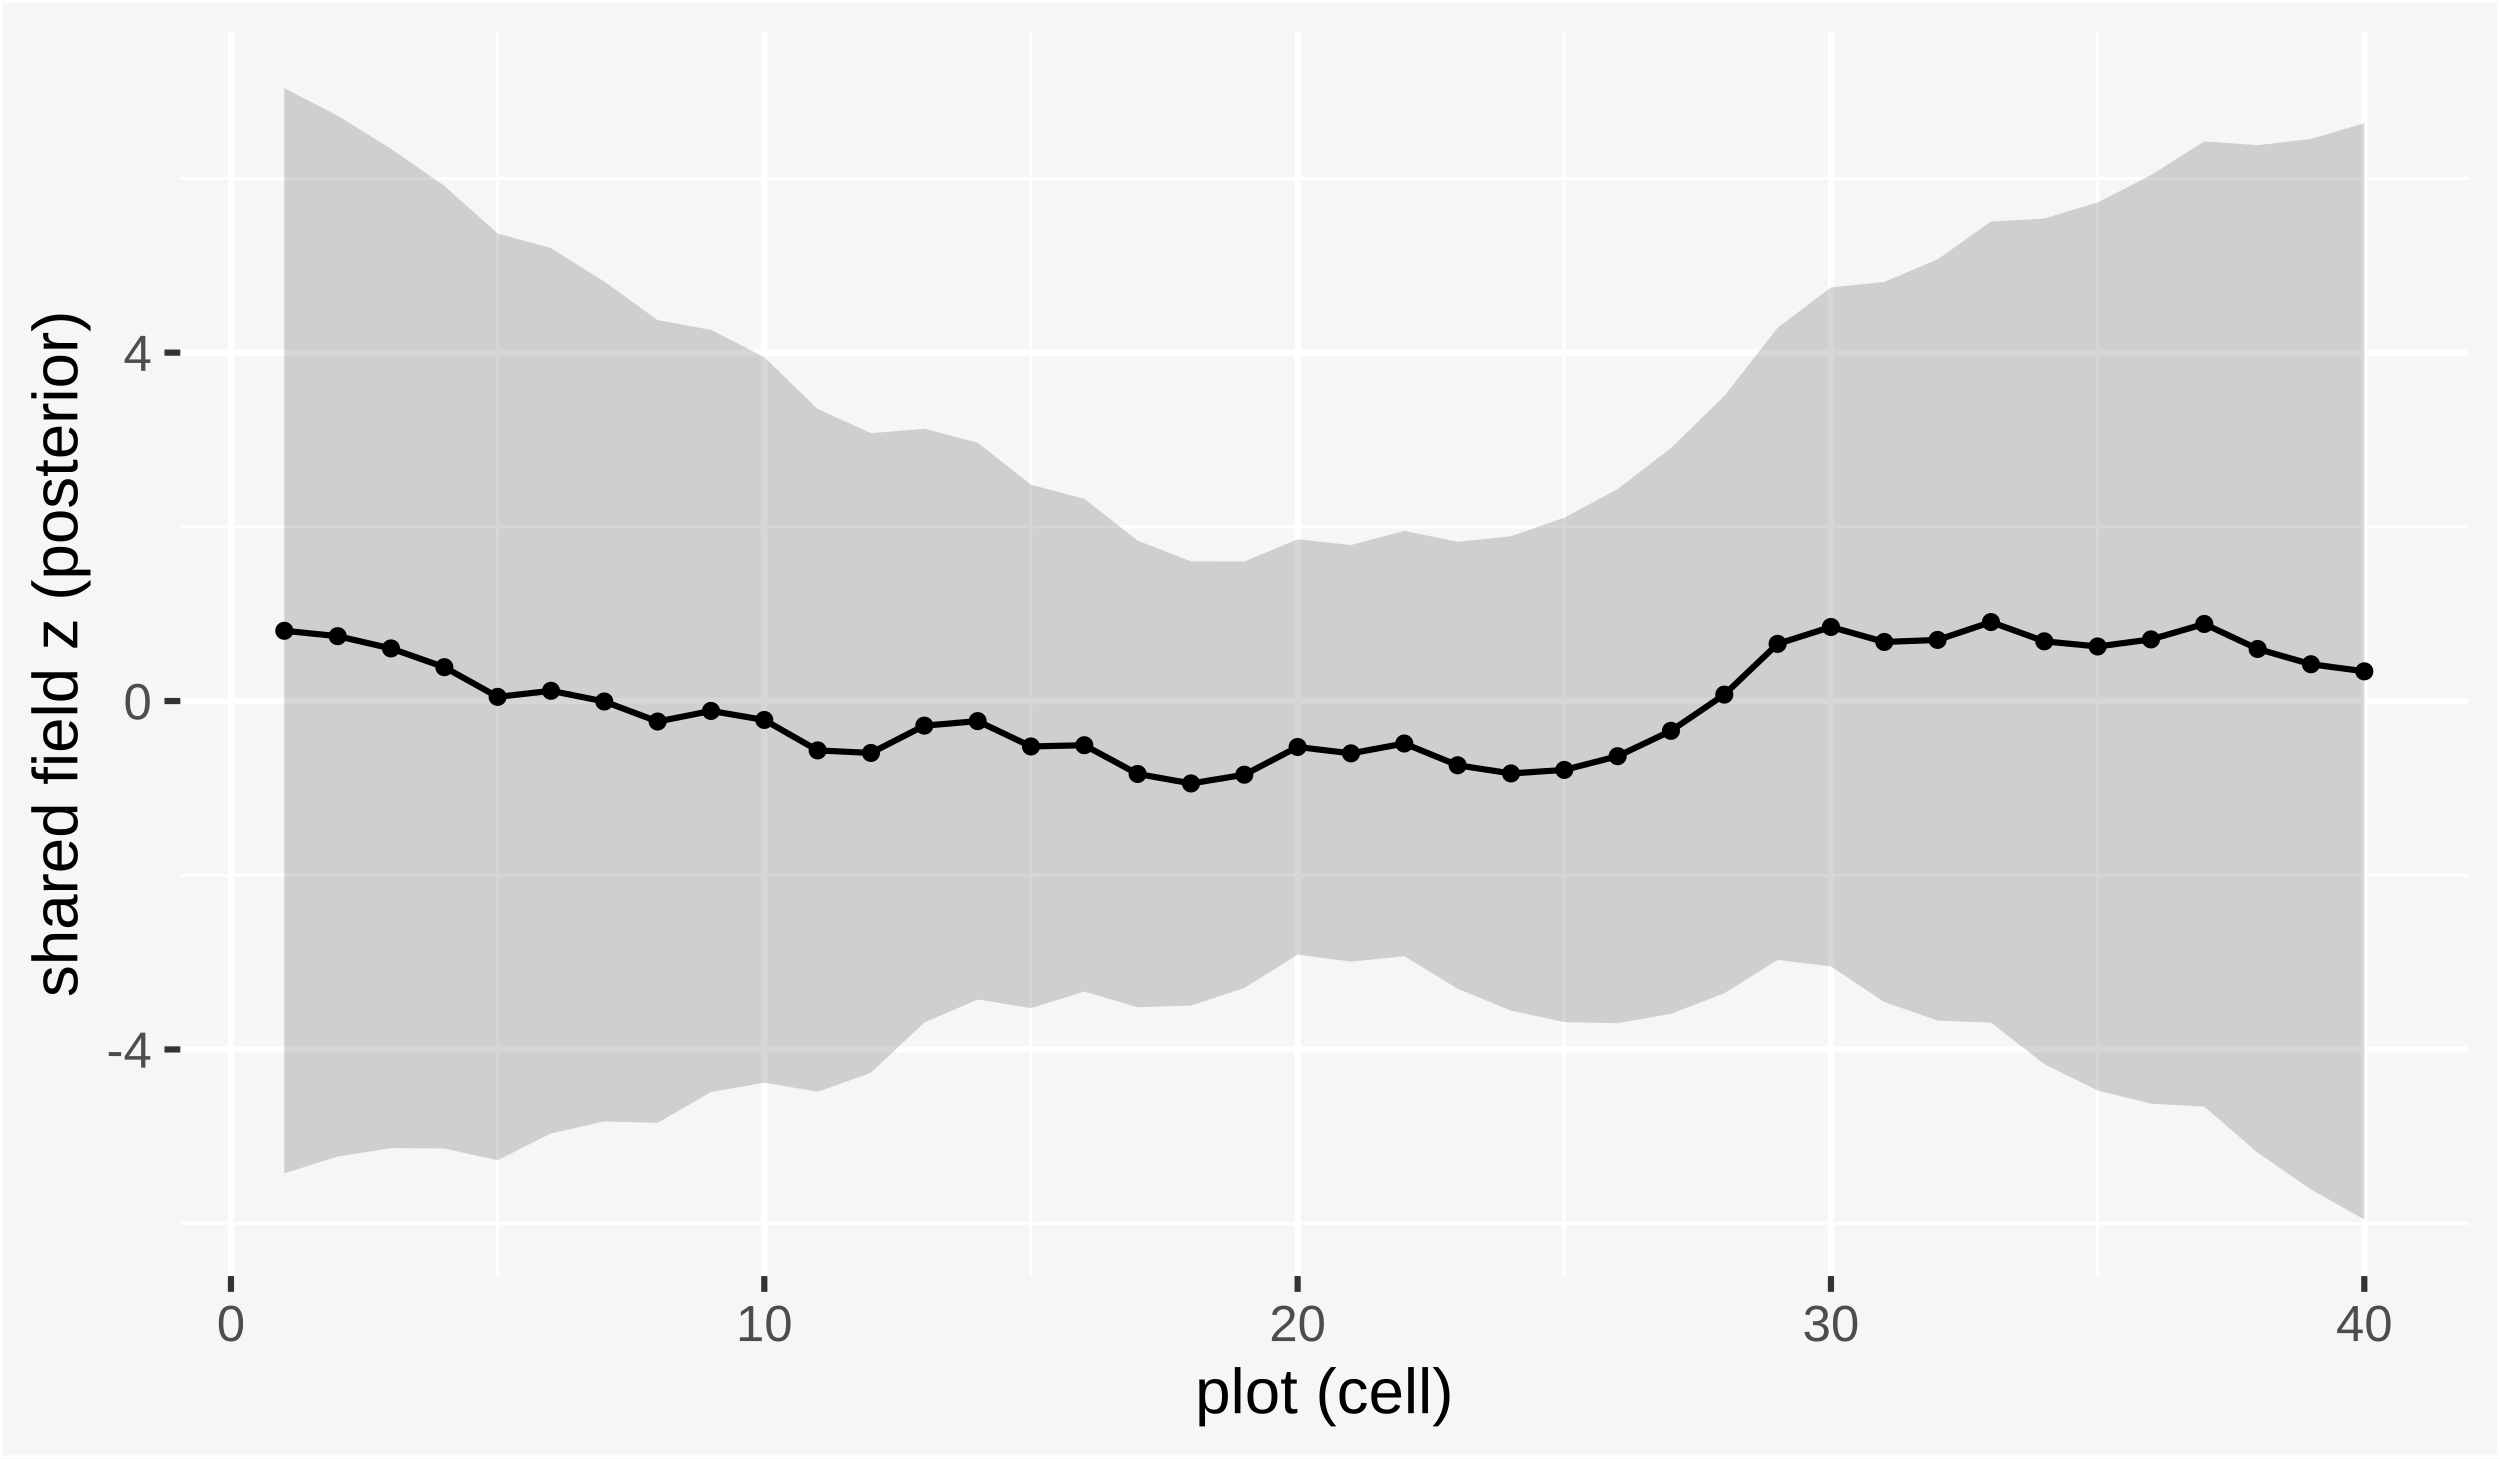
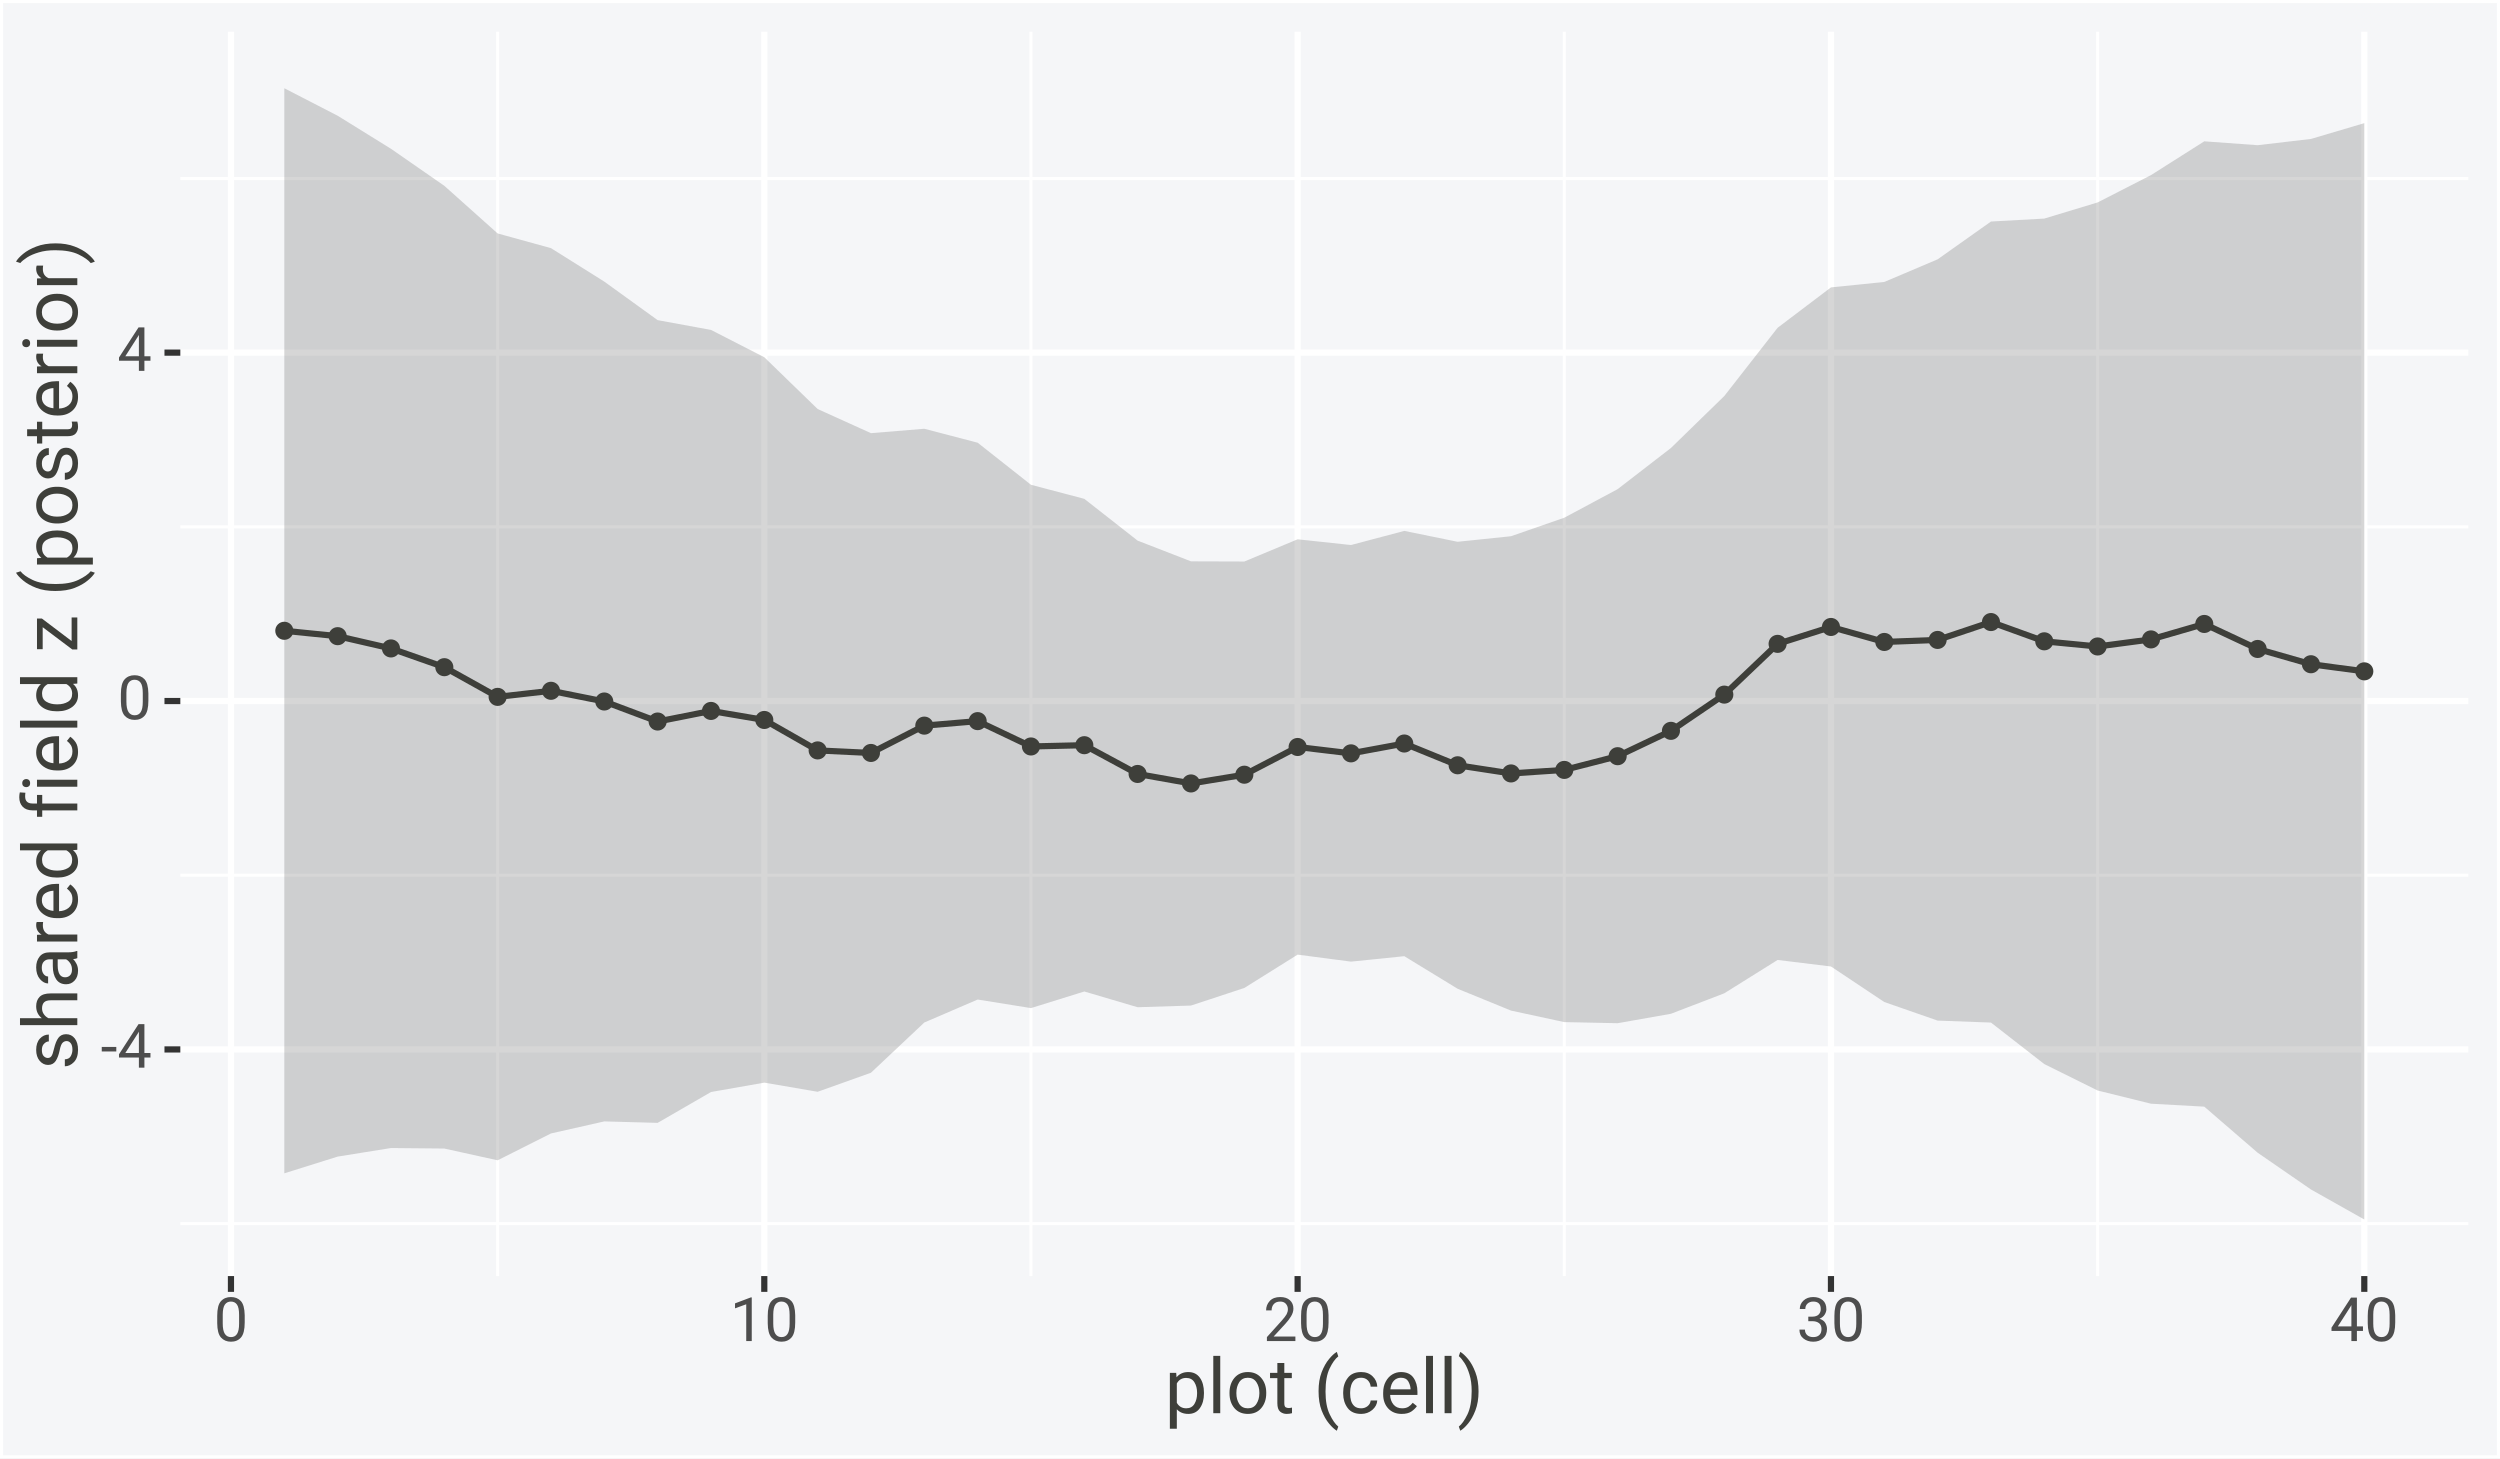
<svg xmlns="http://www.w3.org/2000/svg" width="432.00pt" height="252.00pt" viewBox="0 0 432.00 252.00">
  <g class="svglite">
    <defs>
      <style type="text/css">
-     .svglite line, .svglite polyline, .svglite polygon, .svglite path, .svglite rect, .svglite circle {
+     /* theme-aware-processed */
+     .svglite line, .svglite polyline, .svglite polygon, .svglite path, .svglite circle {
      fill: none;
-       stroke: #000000;
+       stroke: #3E3F3A;
+       stroke-linecap: round;
+       stroke-linejoin: round;
+       stroke-miterlimit: 10.00;
+     }
+     .svglite &gt; g &gt; rect {
+       fill: none;
+       stroke: #3E3F3A;
      stroke-linecap: round;
      stroke-linejoin: round;
      stroke-miterlimit: 10.00;
    }
    .svglite text {
      white-space: pre;
+       fill: #3E3F3A;
    }
    .svglite g.glyphgroup path {
      fill: inherit;
      stroke: none;
    }
  </style>
    </defs>
    <rect width="100%" height="100%" style="stroke: none; fill: #F5F6F8;" />
    <defs>
      <clipPath id="cpMC4wMHw0MzIuMDB8MC4wMHwyNTIuMDA=">
        <rect x="0.00" y="0.00" width="432.00" height="252.00" />
      </clipPath>
    </defs>
    <g clip-path="url(#cpMC4wMHw0MzIuMDB8MC4wMHwyNTIuMDA=)">
      <rect x="0" y="0.00" width="432.00" height="252.00" style="stroke-width: 1.07; stroke: #FFFFFF;" />
    </g>
    <defs>
      <clipPath id="cpMzEuMTZ8NDI2LjUyfDUuNDh8MjIwLjUw">
        <rect x="31.16" y="5.48" width="395.36" height="215.02" />
      </clipPath>
    </defs>
    <g clip-path="url(#cpMzEuMTZ8NDI2LjUyfDUuNDh8MjIwLjUw)">
-       <rect x="31.16" y="5.48" width="395.36" height="215.02" style="stroke-width: 1.07; stroke: none;" />
-       <polyline points="31.16,211.44 426.52,211.44 " style="stroke-width: 0.53; stroke: #FFFFFF; stroke-linecap: butt;" />
+       <rect x="31.16" y="5.48" width="395.36" height="215.02" style="stroke-width: 1.07; stroke: none;" /> fill: #F5F6F8;' /&gt;
+ <polyline points="31.16,211.44 426.52,211.44 " style="stroke-width: 0.53; stroke: #FFFFFF; stroke-linecap: butt;" />
      <polyline points="31.16,151.24 426.52,151.24 " style="stroke-width: 0.53; stroke: #FFFFFF; stroke-linecap: butt;" />
      <polyline points="31.16,91.04 426.52,91.04 " style="stroke-width: 0.53; stroke: #FFFFFF; stroke-linecap: butt;" />
      <polyline points="31.16,30.85 426.52,30.85 " style="stroke-width: 0.53; stroke: #FFFFFF; stroke-linecap: butt;" />
      <polyline points="85.99,220.50 85.99,5.48 " style="stroke-width: 0.53; stroke: #FFFFFF; stroke-linecap: butt;" />
      <polyline points="178.15,220.50 178.15,5.48 " style="stroke-width: 0.53; stroke: #FFFFFF; stroke-linecap: butt;" />
      <polyline points="270.31,220.50 270.31,5.48 " style="stroke-width: 0.53; stroke: #FFFFFF; stroke-linecap: butt;" />
      <polyline points="362.47,220.50 362.47,5.48 " style="stroke-width: 0.53; stroke: #FFFFFF; stroke-linecap: butt;" />
      <polyline points="31.16,181.34 426.52,181.34 " style="stroke-width: 1.07; stroke: #FFFFFF; stroke-linecap: butt;" />
      <polyline points="31.16,121.14 426.52,121.14 " style="stroke-width: 1.07; stroke: #FFFFFF; stroke-linecap: butt;" />
      <polyline points="31.16,60.94 426.52,60.94 " style="stroke-width: 1.07; stroke: #FFFFFF; stroke-linecap: butt;" />
      <polyline points="39.91,220.50 39.91,5.48 " style="stroke-width: 1.07; stroke: #FFFFFF; stroke-linecap: butt;" />
      <polyline points="132.07,220.50 132.07,5.48 " style="stroke-width: 1.07; stroke: #FFFFFF; stroke-linecap: butt;" />
      <polyline points="224.23,220.50 224.23,5.48 " style="stroke-width: 1.07; stroke: #FFFFFF; stroke-linecap: butt;" />
      <polyline points="316.39,220.50 316.39,5.48 " style="stroke-width: 1.07; stroke: #FFFFFF; stroke-linecap: butt;" />
      <polyline points="408.55,220.50 408.55,5.48 " style="stroke-width: 1.07; stroke: #FFFFFF; stroke-linecap: butt;" />
      <polygon points="49.13,15.25 58.35,20.00 67.56,25.71 76.78,32.11 85.99,40.34 95.21,42.88 104.42,48.66 113.64,55.32 122.86,57.01 132.07,61.73 141.29,70.68 150.50,74.85 159.72,74.09 168.94,76.50 178.15,83.77 187.37,86.20 196.58,93.42 205.80,97.00 215.02,97.03 224.23,93.19 233.45,94.18 242.66,91.74 251.88,93.62 261.10,92.66 270.31,89.46 279.53,84.52 288.74,77.41 297.96,68.43 307.17,56.64 316.39,49.66 325.61,48.72 334.82,44.81 344.04,38.28 353.25,37.77 362.47,34.98 371.69,30.26 380.90,24.42 390.12,25.09 399.33,24.01 408.55,21.28 408.55,210.73 399.33,205.54 390.12,199.19 380.90,191.23 371.69,190.72 362.47,188.44 353.25,183.87 344.04,176.70 334.82,176.36 325.61,173.15 316.39,167.01 307.17,165.88 297.96,171.64 288.74,175.18 279.53,176.81 270.31,176.62 261.10,174.63 251.88,170.86 242.66,165.23 233.45,166.17 224.23,164.96 215.02,170.72 205.80,173.76 196.58,174.05 187.37,171.33 178.15,174.20 168.94,172.72 159.72,176.69 150.50,185.37 141.29,188.66 132.07,187.08 122.86,188.70 113.64,194.03 104.42,193.78 95.21,195.86 85.99,200.50 76.78,198.47 67.56,198.38 58.35,199.86 49.13,202.75 " style="stroke-width: 0.00; stroke: none; stroke-linecap: butt; fill: #333333; fill-opacity: 0.20;" />
      <polyline points="49.13,15.25 58.35,20.00 67.56,25.71 76.78,32.11 85.99,40.34 95.21,42.88 104.42,48.66 113.64,55.32 122.86,57.01 132.07,61.73 141.29,70.68 150.50,74.85 159.72,74.09 168.94,76.50 178.15,83.77 187.37,86.20 196.58,93.42 205.80,97.00 215.02,97.03 224.23,93.19 233.45,94.18 242.66,91.74 251.88,93.62 261.10,92.66 270.31,89.46 279.53,84.52 288.74,77.41 297.96,68.43 307.17,56.64 316.39,49.66 325.61,48.72 334.82,44.81 344.04,38.28 353.25,37.77 362.47,34.98 371.69,30.26 380.90,24.42 390.12,25.09 399.33,24.01 408.55,21.28 " style="stroke-width: 1.07; stroke: none; stroke-linecap: butt;" />
      <polyline points="408.55,210.73 399.33,205.54 390.12,199.19 380.90,191.23 371.69,190.72 362.47,188.44 353.25,183.87 344.04,176.70 334.82,176.36 325.61,173.15 316.39,167.01 307.17,165.88 297.96,171.64 288.74,175.18 279.53,176.81 270.31,176.62 261.10,174.63 251.88,170.86 242.66,165.23 233.45,166.17 224.23,164.96 215.02,170.72 205.80,173.76 196.58,174.05 187.37,171.33 178.15,174.20 168.94,172.72 159.72,176.69 150.50,185.37 141.29,188.66 132.07,187.08 122.86,188.70 113.64,194.03 104.42,193.78 95.21,195.86 85.99,200.50 76.78,198.47 67.56,198.38 58.35,199.86 49.13,202.75 " style="stroke-width: 1.07; stroke: none; stroke-linecap: butt;" />
      <polyline points="49.13,109.00 58.35,109.93 67.56,112.05 76.78,115.29 85.99,120.42 95.21,119.37 104.42,121.22 113.64,124.68 122.86,122.85 132.07,124.41 141.29,129.67 150.50,130.11 159.72,125.39 168.94,124.61 178.15,128.99 187.37,128.77 196.58,133.74 205.80,135.38 215.02,133.87 224.23,129.08 233.45,130.18 242.66,128.48 251.88,132.24 261.10,133.65 270.31,133.04 279.53,130.67 288.74,126.29 297.96,120.03 307.17,111.26 316.39,108.34 325.61,110.93 334.82,110.58 344.04,107.49 353.25,110.82 362.47,111.71 371.69,110.49 380.90,107.82 390.12,112.14 399.33,114.78 408.55,116.01 " style="stroke-width: 1.07; stroke-linecap: butt;" />
-       <circle cx="49.13" cy="109.00" r="1.21" style="stroke-width: 0.71; fill: #000000;" />
-       <circle cx="58.35" cy="109.93" r="1.21" style="stroke-width: 0.71; fill: #000000;" />
-       <circle cx="67.56" cy="112.05" r="1.21" style="stroke-width: 0.71; fill: #000000;" />
-       <circle cx="76.78" cy="115.29" r="1.21" style="stroke-width: 0.71; fill: #000000;" />
-       <circle cx="85.99" cy="120.42" r="1.21" style="stroke-width: 0.71; fill: #000000;" />
-       <circle cx="95.21" cy="119.37" r="1.21" style="stroke-width: 0.71; fill: #000000;" />
-       <circle cx="104.42" cy="121.22" r="1.21" style="stroke-width: 0.71; fill: #000000;" />
-       <circle cx="113.64" cy="124.68" r="1.21" style="stroke-width: 0.71; fill: #000000;" />
-       <circle cx="122.86" cy="122.85" r="1.21" style="stroke-width: 0.71; fill: #000000;" />
-       <circle cx="132.07" cy="124.41" r="1.21" style="stroke-width: 0.71; fill: #000000;" />
-       <circle cx="141.29" cy="129.67" r="1.21" style="stroke-width: 0.71; fill: #000000;" />
-       <circle cx="150.50" cy="130.11" r="1.21" style="stroke-width: 0.71; fill: #000000;" />
-       <circle cx="159.72" cy="125.39" r="1.21" style="stroke-width: 0.71; fill: #000000;" />
-       <circle cx="168.94" cy="124.61" r="1.21" style="stroke-width: 0.71; fill: #000000;" />
-       <circle cx="178.15" cy="128.99" r="1.21" style="stroke-width: 0.71; fill: #000000;" />
-       <circle cx="187.37" cy="128.77" r="1.21" style="stroke-width: 0.71; fill: #000000;" />
-       <circle cx="196.58" cy="133.74" r="1.21" style="stroke-width: 0.71; fill: #000000;" />
-       <circle cx="205.80" cy="135.38" r="1.21" style="stroke-width: 0.71; fill: #000000;" />
-       <circle cx="215.02" cy="133.87" r="1.21" style="stroke-width: 0.71; fill: #000000;" />
-       <circle cx="224.23" cy="129.08" r="1.21" style="stroke-width: 0.71; fill: #000000;" />
-       <circle cx="233.45" cy="130.18" r="1.21" style="stroke-width: 0.71; fill: #000000;" />
-       <circle cx="242.66" cy="128.48" r="1.21" style="stroke-width: 0.71; fill: #000000;" />
-       <circle cx="251.88" cy="132.24" r="1.21" style="stroke-width: 0.71; fill: #000000;" />
-       <circle cx="261.10" cy="133.65" r="1.21" style="stroke-width: 0.71; fill: #000000;" />
-       <circle cx="270.31" cy="133.04" r="1.21" style="stroke-width: 0.71; fill: #000000;" />
-       <circle cx="279.53" cy="130.67" r="1.21" style="stroke-width: 0.71; fill: #000000;" />
-       <circle cx="288.74" cy="126.29" r="1.21" style="stroke-width: 0.71; fill: #000000;" />
-       <circle cx="297.96" cy="120.03" r="1.21" style="stroke-width: 0.71; fill: #000000;" />
-       <circle cx="307.17" cy="111.26" r="1.21" style="stroke-width: 0.71; fill: #000000;" />
-       <circle cx="316.39" cy="108.34" r="1.21" style="stroke-width: 0.71; fill: #000000;" />
-       <circle cx="325.61" cy="110.93" r="1.21" style="stroke-width: 0.71; fill: #000000;" />
-       <circle cx="334.82" cy="110.58" r="1.21" style="stroke-width: 0.71; fill: #000000;" />
-       <circle cx="344.04" cy="107.49" r="1.21" style="stroke-width: 0.71; fill: #000000;" />
-       <circle cx="353.25" cy="110.82" r="1.21" style="stroke-width: 0.71; fill: #000000;" />
-       <circle cx="362.47" cy="111.71" r="1.21" style="stroke-width: 0.71; fill: #000000;" />
-       <circle cx="371.69" cy="110.49" r="1.21" style="stroke-width: 0.71; fill: #000000;" />
-       <circle cx="380.90" cy="107.82" r="1.21" style="stroke-width: 0.71; fill: #000000;" />
-       <circle cx="390.12" cy="112.14" r="1.21" style="stroke-width: 0.71; fill: #000000;" />
-       <circle cx="399.33" cy="114.78" r="1.21" style="stroke-width: 0.71; fill: #000000;" />
-       <circle cx="408.55" cy="116.01" r="1.21" style="stroke-width: 0.71; fill: #000000;" />
+       <circle class="theme-fill-fg" cx="49.13" cy="109.00" r="1.21" style="stroke-width: 0.71; fill: #3E3F3A;" />
+       <circle class="theme-fill-fg" cx="58.35" cy="109.93" r="1.21" style="stroke-width: 0.71; fill: #3E3F3A;" />
+       <circle class="theme-fill-fg" cx="67.56" cy="112.05" r="1.21" style="stroke-width: 0.71; fill: #3E3F3A;" />
+       <circle class="theme-fill-fg" cx="76.78" cy="115.29" r="1.21" style="stroke-width: 0.71; fill: #3E3F3A;" />
+       <circle class="theme-fill-fg" cx="85.99" cy="120.42" r="1.21" style="stroke-width: 0.71; fill: #3E3F3A;" />
+       <circle class="theme-fill-fg" cx="95.21" cy="119.37" r="1.21" style="stroke-width: 0.71; fill: #3E3F3A;" />
+       <circle class="theme-fill-fg" cx="104.42" cy="121.22" r="1.21" style="stroke-width: 0.71; fill: #3E3F3A;" />
+       <circle class="theme-fill-fg" cx="113.64" cy="124.68" r="1.21" style="stroke-width: 0.71; fill: #3E3F3A;" />
+       <circle class="theme-fill-fg" cx="122.86" cy="122.85" r="1.21" style="stroke-width: 0.71; fill: #3E3F3A;" />
+       <circle class="theme-fill-fg" cx="132.07" cy="124.41" r="1.21" style="stroke-width: 0.71; fill: #3E3F3A;" />
+       <circle class="theme-fill-fg" cx="141.29" cy="129.67" r="1.21" style="stroke-width: 0.71; fill: #3E3F3A;" />
+       <circle class="theme-fill-fg" cx="150.50" cy="130.11" r="1.21" style="stroke-width: 0.71; fill: #3E3F3A;" />
+       <circle class="theme-fill-fg" cx="159.72" cy="125.39" r="1.21" style="stroke-width: 0.71; fill: #3E3F3A;" />
+       <circle class="theme-fill-fg" cx="168.94" cy="124.61" r="1.21" style="stroke-width: 0.71; fill: #3E3F3A;" />
+       <circle class="theme-fill-fg" cx="178.15" cy="128.99" r="1.21" style="stroke-width: 0.71; fill: #3E3F3A;" />
+       <circle class="theme-fill-fg" cx="187.37" cy="128.77" r="1.21" style="stroke-width: 0.71; fill: #3E3F3A;" />
+       <circle class="theme-fill-fg" cx="196.58" cy="133.74" r="1.21" style="stroke-width: 0.71; fill: #3E3F3A;" />
+       <circle class="theme-fill-fg" cx="205.80" cy="135.38" r="1.21" style="stroke-width: 0.71; fill: #3E3F3A;" />
+       <circle class="theme-fill-fg" cx="215.02" cy="133.87" r="1.21" style="stroke-width: 0.71; fill: #3E3F3A;" />
+       <circle class="theme-fill-fg" cx="224.23" cy="129.08" r="1.21" style="stroke-width: 0.71; fill: #3E3F3A;" />
+       <circle class="theme-fill-fg" cx="233.45" cy="130.18" r="1.21" style="stroke-width: 0.71; fill: #3E3F3A;" />
+       <circle class="theme-fill-fg" cx="242.66" cy="128.48" r="1.21" style="stroke-width: 0.71; fill: #3E3F3A;" />
+       <circle class="theme-fill-fg" cx="251.88" cy="132.24" r="1.21" style="stroke-width: 0.71; fill: #3E3F3A;" />
+       <circle class="theme-fill-fg" cx="261.10" cy="133.65" r="1.21" style="stroke-width: 0.71; fill: #3E3F3A;" />
+       <circle class="theme-fill-fg" cx="270.31" cy="133.04" r="1.21" style="stroke-width: 0.71; fill: #3E3F3A;" />
+       <circle class="theme-fill-fg" cx="279.53" cy="130.67" r="1.21" style="stroke-width: 0.71; fill: #3E3F3A;" />
+       <circle class="theme-fill-fg" cx="288.74" cy="126.29" r="1.21" style="stroke-width: 0.71; fill: #3E3F3A;" />
+       <circle class="theme-fill-fg" cx="297.96" cy="120.03" r="1.21" style="stroke-width: 0.71; fill: #3E3F3A;" />
+       <circle class="theme-fill-fg" cx="307.17" cy="111.26" r="1.21" style="stroke-width: 0.71; fill: #3E3F3A;" />
+       <circle class="theme-fill-fg" cx="316.39" cy="108.34" r="1.21" style="stroke-width: 0.71; fill: #3E3F3A;" />
+       <circle class="theme-fill-fg" cx="325.61" cy="110.93" r="1.21" style="stroke-width: 0.71; fill: #3E3F3A;" />
+       <circle class="theme-fill-fg" cx="334.82" cy="110.58" r="1.21" style="stroke-width: 0.71; fill: #3E3F3A;" />
+       <circle class="theme-fill-fg" cx="344.04" cy="107.49" r="1.21" style="stroke-width: 0.71; fill: #3E3F3A;" />
+       <circle class="theme-fill-fg" cx="353.25" cy="110.82" r="1.21" style="stroke-width: 0.71; fill: #3E3F3A;" />
+       <circle class="theme-fill-fg" cx="362.47" cy="111.71" r="1.21" style="stroke-width: 0.71; fill: #3E3F3A;" />
+       <circle class="theme-fill-fg" cx="371.69" cy="110.49" r="1.21" style="stroke-width: 0.71; fill: #3E3F3A;" />
+       <circle class="theme-fill-fg" cx="380.90" cy="107.82" r="1.21" style="stroke-width: 0.71; fill: #3E3F3A;" />
+       <circle class="theme-fill-fg" cx="390.12" cy="112.14" r="1.21" style="stroke-width: 0.71; fill: #3E3F3A;" />
+       <circle class="theme-fill-fg" cx="399.33" cy="114.78" r="1.21" style="stroke-width: 0.71; fill: #3E3F3A;" />
+       <circle class="theme-fill-fg" cx="408.55" cy="116.01" r="1.21" style="stroke-width: 0.71; fill: #3E3F3A;" />
    </g>
    <g clip-path="url(#cpMC4wMHw0MzIuMDB8MC4wMHwyNTIuMDA=)">
-       <text x="26.23" y="184.49" text-anchor="end" style="font-size: 8.80px;fill: #4D4D4D; font-family: &quot;Arial&quot;;" textLength="7.81px" lengthAdjust="spacingAndGlyphs">-4</text>
-       <text x="26.23" y="124.29" text-anchor="end" style="font-size: 8.80px;fill: #4D4D4D; font-family: &quot;Arial&quot;;" textLength="4.89px" lengthAdjust="spacingAndGlyphs">0</text>
-       <text x="26.23" y="64.09" text-anchor="end" style="font-size: 8.80px;fill: #4D4D4D; font-family: &quot;Arial&quot;;" textLength="4.89px" lengthAdjust="spacingAndGlyphs">4</text>
+       <text x="26.23" y="184.49" text-anchor="end" style="font-size: 0.88em;fill: #4D4D4D; font-family: &quot;Roboto&quot;, -apple-system, BlinkMacSystemFont, &quot;Segoe UI&quot;, system-ui, sans-serif;">-4</text>
+       <text x="26.23" y="124.29" text-anchor="end" style="font-size: 0.88em;fill: #4D4D4D; font-family: &quot;Roboto&quot;, -apple-system, BlinkMacSystemFont, &quot;Segoe UI&quot;, system-ui, sans-serif;">0</text>
+       <text x="26.23" y="64.09" text-anchor="end" style="font-size: 0.88em;fill: #4D4D4D; font-family: &quot;Roboto&quot;, -apple-system, BlinkMacSystemFont, &quot;Segoe UI&quot;, system-ui, sans-serif;">4</text>
      <polyline points="28.42,181.34 31.16,181.34 " style="stroke-width: 1.07; stroke: #333333; stroke-linecap: butt;" />
      <polyline points="28.42,121.14 31.16,121.14 " style="stroke-width: 1.07; stroke: #333333; stroke-linecap: butt;" />
      <polyline points="28.42,60.94 31.16,60.94 " style="stroke-width: 1.07; stroke: #333333; stroke-linecap: butt;" />
      <polyline points="39.91,223.24 39.91,220.50 " style="stroke-width: 1.07; stroke: #333333; stroke-linecap: butt;" />
      <polyline points="132.07,223.24 132.07,220.50 " style="stroke-width: 1.07; stroke: #333333; stroke-linecap: butt;" />
      <polyline points="224.23,223.24 224.23,220.50 " style="stroke-width: 1.07; stroke: #333333; stroke-linecap: butt;" />
      <polyline points="316.39,223.24 316.39,220.50 " style="stroke-width: 1.07; stroke: #333333; stroke-linecap: butt;" />
      <polyline points="408.55,223.24 408.55,220.50 " style="stroke-width: 1.07; stroke: #333333; stroke-linecap: butt;" />
-       <text x="39.91" y="231.74" text-anchor="middle" style="font-size: 8.80px;fill: #4D4D4D; font-family: &quot;Arial&quot;;" textLength="4.89px" lengthAdjust="spacingAndGlyphs">0</text>
-       <text x="132.07" y="231.74" text-anchor="middle" style="font-size: 8.80px;fill: #4D4D4D; font-family: &quot;Arial&quot;;" textLength="9.78px" lengthAdjust="spacingAndGlyphs">10</text>
-       <text x="224.23" y="231.74" text-anchor="middle" style="font-size: 8.80px;fill: #4D4D4D; font-family: &quot;Arial&quot;;" textLength="9.78px" lengthAdjust="spacingAndGlyphs">20</text>
-       <text x="316.39" y="231.74" text-anchor="middle" style="font-size: 8.80px;fill: #4D4D4D; font-family: &quot;Arial&quot;;" textLength="9.78px" lengthAdjust="spacingAndGlyphs">30</text>
-       <text x="408.55" y="231.74" text-anchor="middle" style="font-size: 8.80px;fill: #4D4D4D; font-family: &quot;Arial&quot;;" textLength="9.78px" lengthAdjust="spacingAndGlyphs">40</text>
-       <text x="228.84" y="244.20" text-anchor="middle" style="font-size: 11.00px; font-family: &quot;Arial&quot;;" textLength="44.62px" lengthAdjust="spacingAndGlyphs">plot (cell)</text>
-       <text transform="translate(13.36,112.99) rotate(-90)" text-anchor="middle" style="font-size: 11.00px; font-family: &quot;Arial&quot;;" textLength="118.66px" lengthAdjust="spacingAndGlyphs">shared field z (posterior)</text>
+       <text x="39.91" y="231.74" text-anchor="middle" style="font-size: 0.88em;fill: #4D4D4D; font-family: &quot;Roboto&quot;, -apple-system, BlinkMacSystemFont, &quot;Segoe UI&quot;, system-ui, sans-serif;">0</text>
+       <text x="132.07" y="231.74" text-anchor="middle" style="font-size: 0.88em;fill: #4D4D4D; font-family: &quot;Roboto&quot;, -apple-system, BlinkMacSystemFont, &quot;Segoe UI&quot;, system-ui, sans-serif;">10</text>
+       <text x="224.23" y="231.74" text-anchor="middle" style="font-size: 0.88em;fill: #4D4D4D; font-family: &quot;Roboto&quot;, -apple-system, BlinkMacSystemFont, &quot;Segoe UI&quot;, system-ui, sans-serif;">20</text>
+       <text x="316.39" y="231.74" text-anchor="middle" style="font-size: 0.88em;fill: #4D4D4D; font-family: &quot;Roboto&quot;, -apple-system, BlinkMacSystemFont, &quot;Segoe UI&quot;, system-ui, sans-serif;">30</text>
+       <text x="408.55" y="231.74" text-anchor="middle" style="font-size: 0.88em;fill: #4D4D4D; font-family: &quot;Roboto&quot;, -apple-system, BlinkMacSystemFont, &quot;Segoe UI&quot;, system-ui, sans-serif;">40</text>
+       <text x="228.84" y="244.20" text-anchor="middle" style="font-size: 1.1em; font-family: &quot;Roboto&quot;, -apple-system, BlinkMacSystemFont, &quot;Segoe UI&quot;, system-ui, sans-serif;">plot (cell)</text>
+       <text transform="translate(13.36,112.99) rotate(-90)" text-anchor="middle" style="font-size: 1.1em; font-family: &quot;Roboto&quot;, -apple-system, BlinkMacSystemFont, &quot;Segoe UI&quot;, system-ui, sans-serif;">shared field z (posterior)</text>
    </g>
  </g>
</svg>
